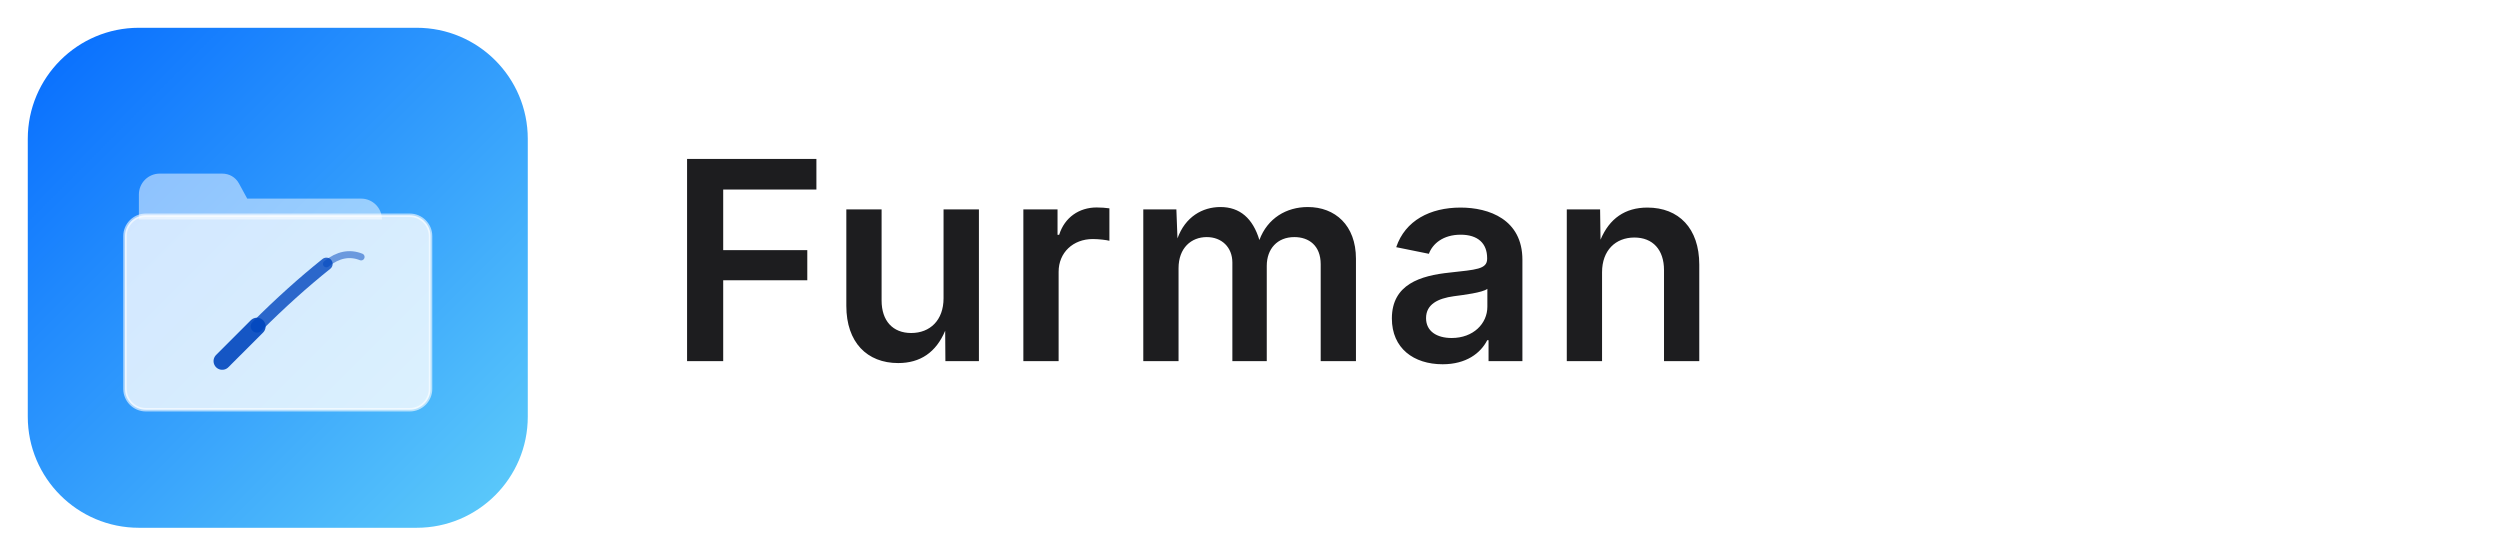
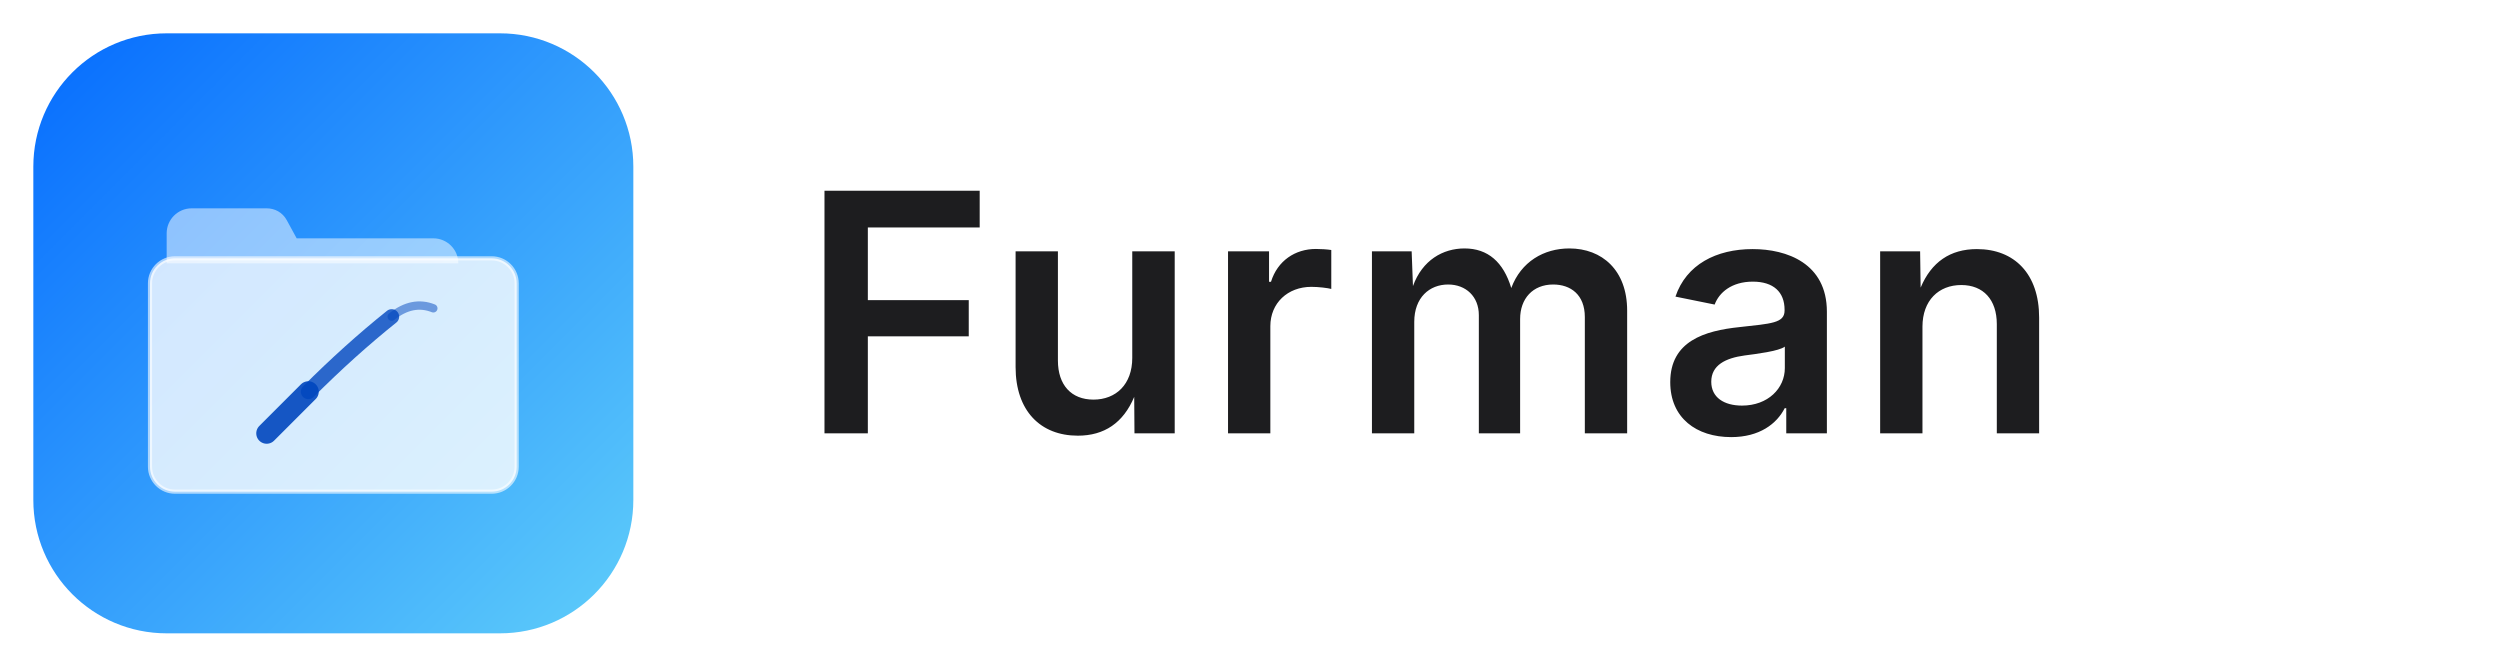
- <svg xmlns="http://www.w3.org/2000/svg" width="360" height="80" viewBox="0 0 360 80" fill="none">
+ <svg xmlns="http://www.w3.org/2000/svg" width="300" height="80" viewBox="0 0 300 80" fill="none">
  <defs>
    <linearGradient id="bg" x1="0" y1="0" x2="72" y2="72" gradientUnits="userSpaceOnUse">
      <stop offset="0%" stop-color="#0066FF" />
      <stop offset="100%" stop-color="#5AC8FA" />
    </linearGradient>
  </defs>
  <rect x="4" y="4" width="72" height="72" rx="16" fill="url(#bg)" />
  <path d="M20 32 L20 28 C20 26.343 21.343 25 23 25 L32 25 C33 25 33.9 25.5 34.4 26.4 L35.6 28.6 L52 28.6 C53.657 28.6 55 29.943 55 31.6 L55 31.6 L20 31.6 Z" fill="rgba(255,255,255,0.5)" />
  <path d="M18 34 C18 32.343 19.343 31 21 31 L59 31 C60.657 31 62 32.343 62 34 L62 56 C62 57.657 60.657 59 59 59 L21 59 C19.343 59 18 57.657 18 56 Z" fill="rgba(255,255,255,0.8)" stroke="rgba(255,255,255,0.6)" stroke-width="0.5" />
  <g transform="translate(39, 45)">
    <line x1="-7" y1="7" x2="-2" y2="2" stroke="rgba(0,70,190,0.9)" stroke-width="2.5" stroke-linecap="round" />
    <path d="M-2 2 Q3 -3, 8 -7" stroke="rgba(0,70,190,0.8)" stroke-width="1.8" stroke-linecap="round" fill="none" />
    <path d="M8 -7 Q10.5 -9, 13 -8" stroke="rgba(0,70,190,0.5)" stroke-width="1" stroke-linecap="round" fill="none" />
  </g>
  <text x="96" y="52" font-family="'Outfit', -apple-system, BlinkMacSystemFont, 'Segoe UI', sans-serif" font-size="40" font-weight="600" fill="#1d1d1f" letter-spacing="1">Furman</text>
</svg>
